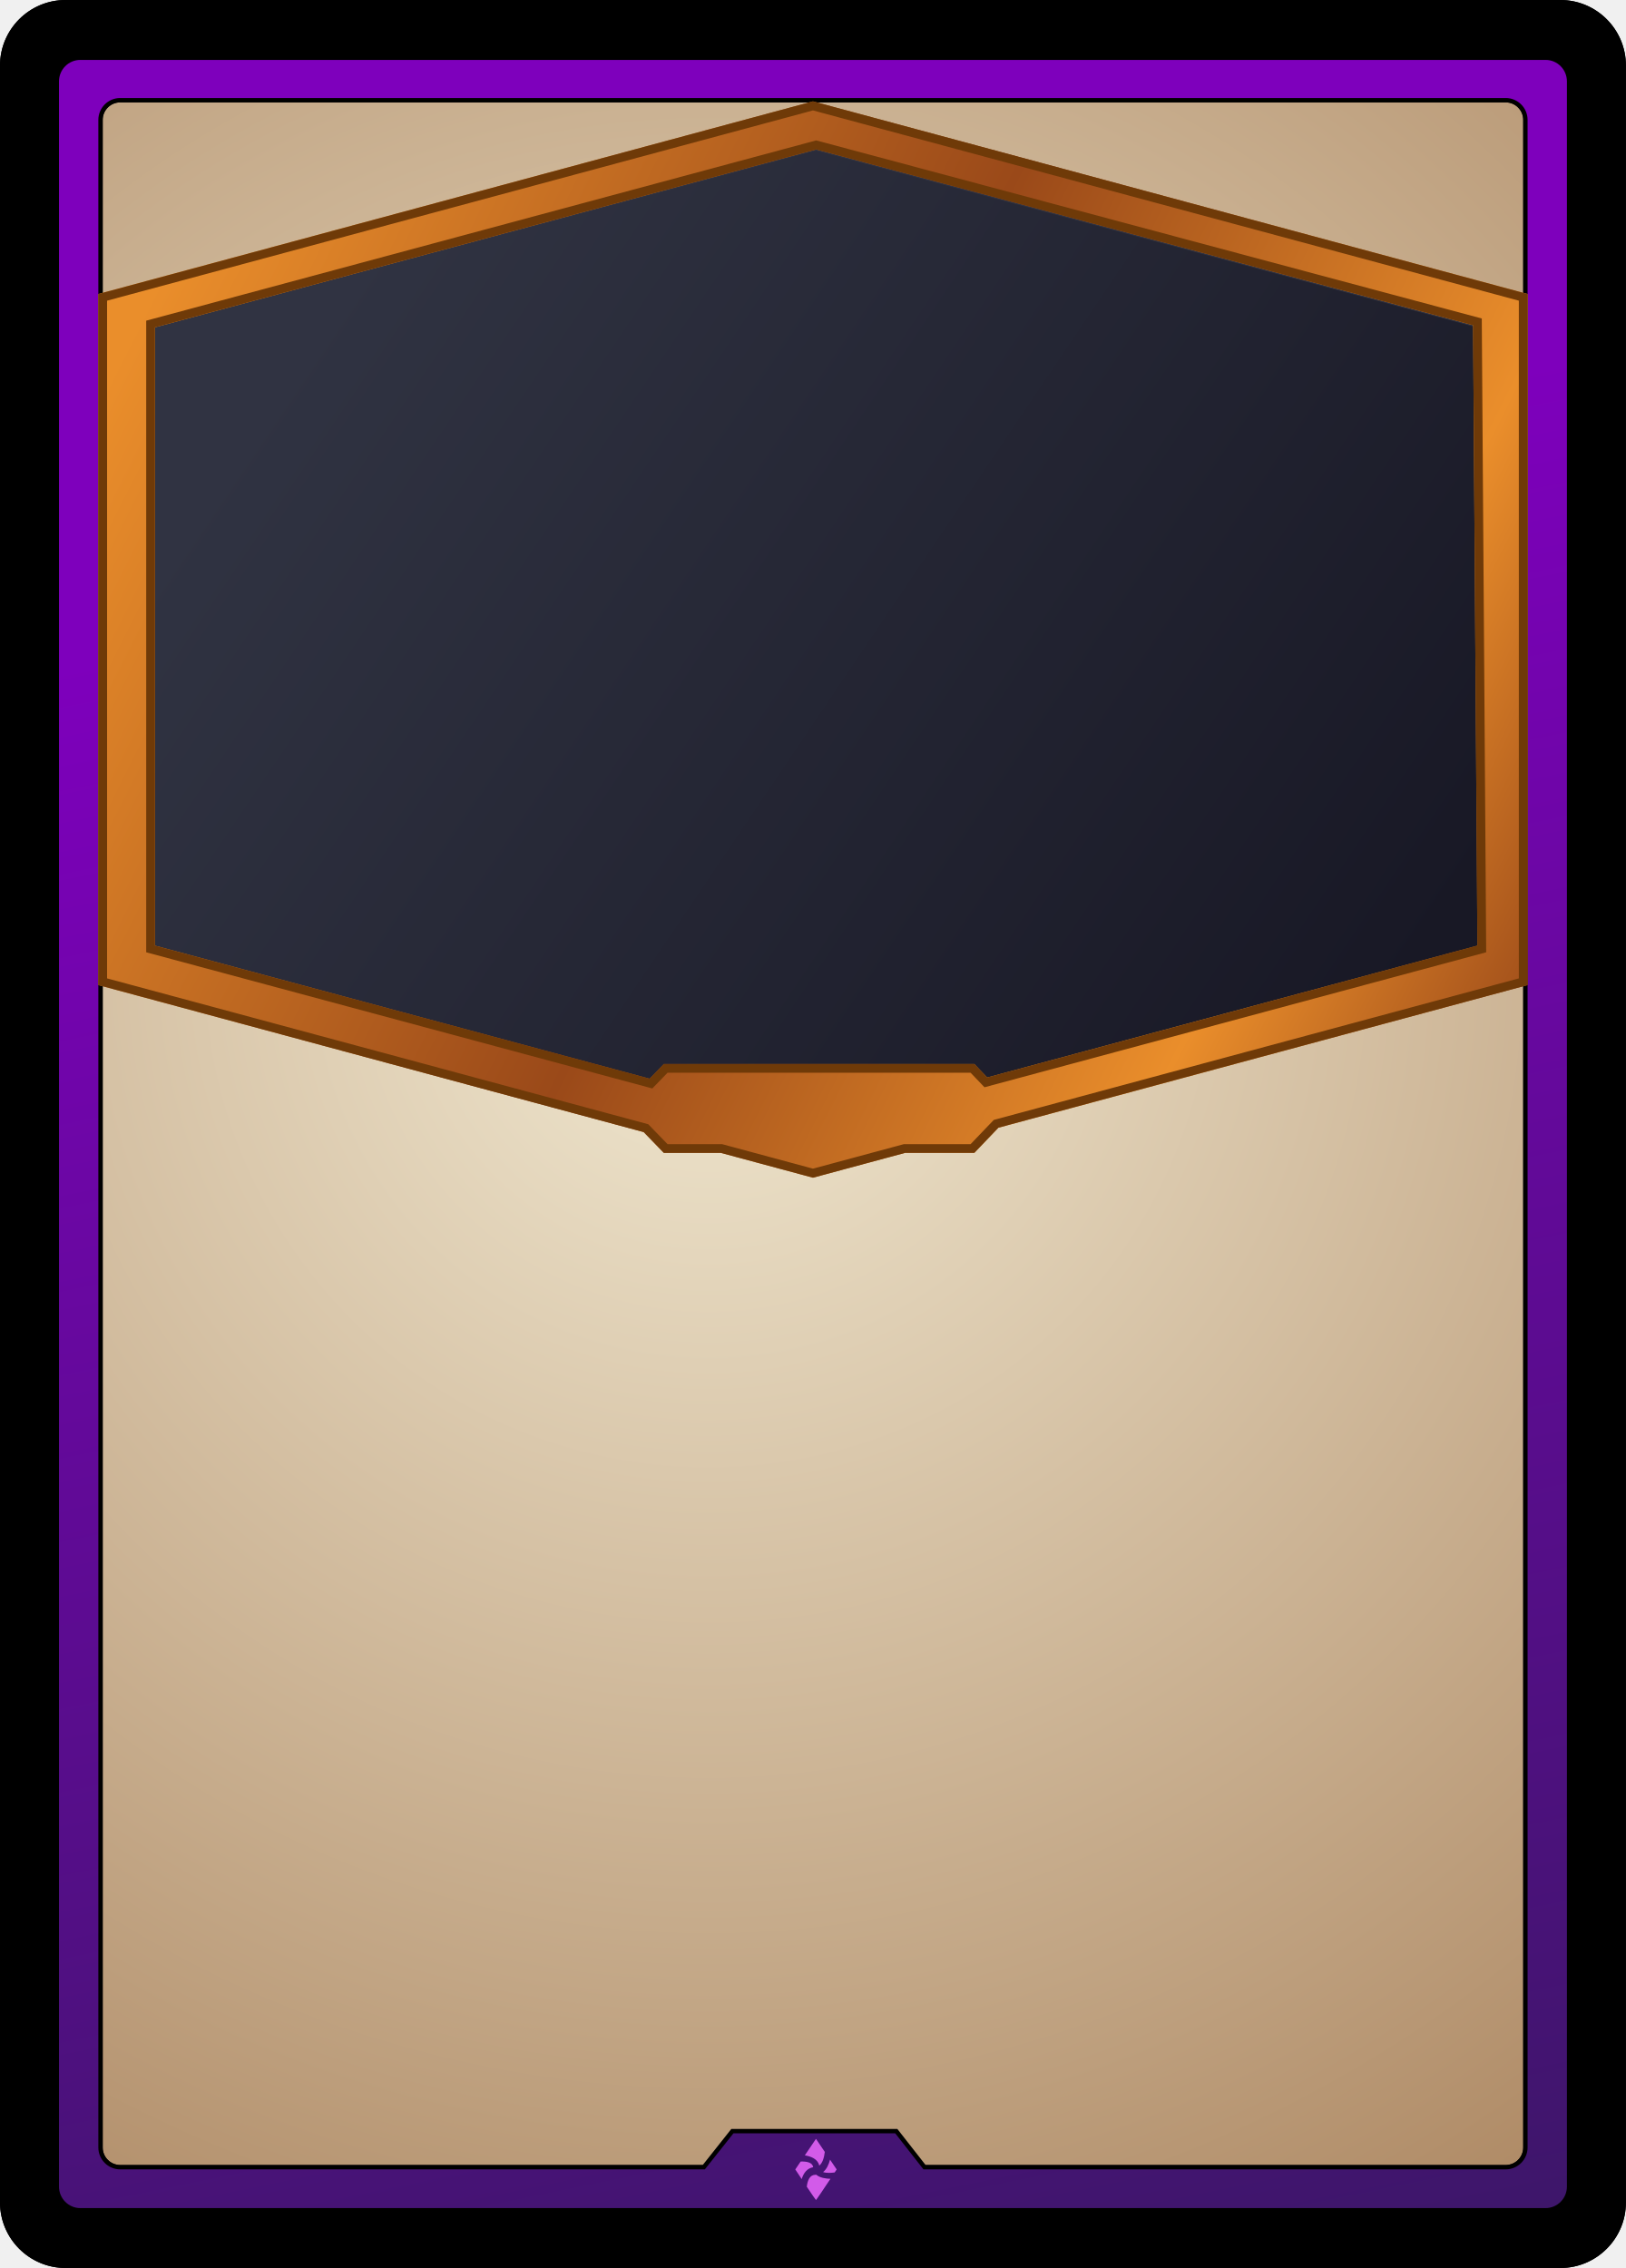
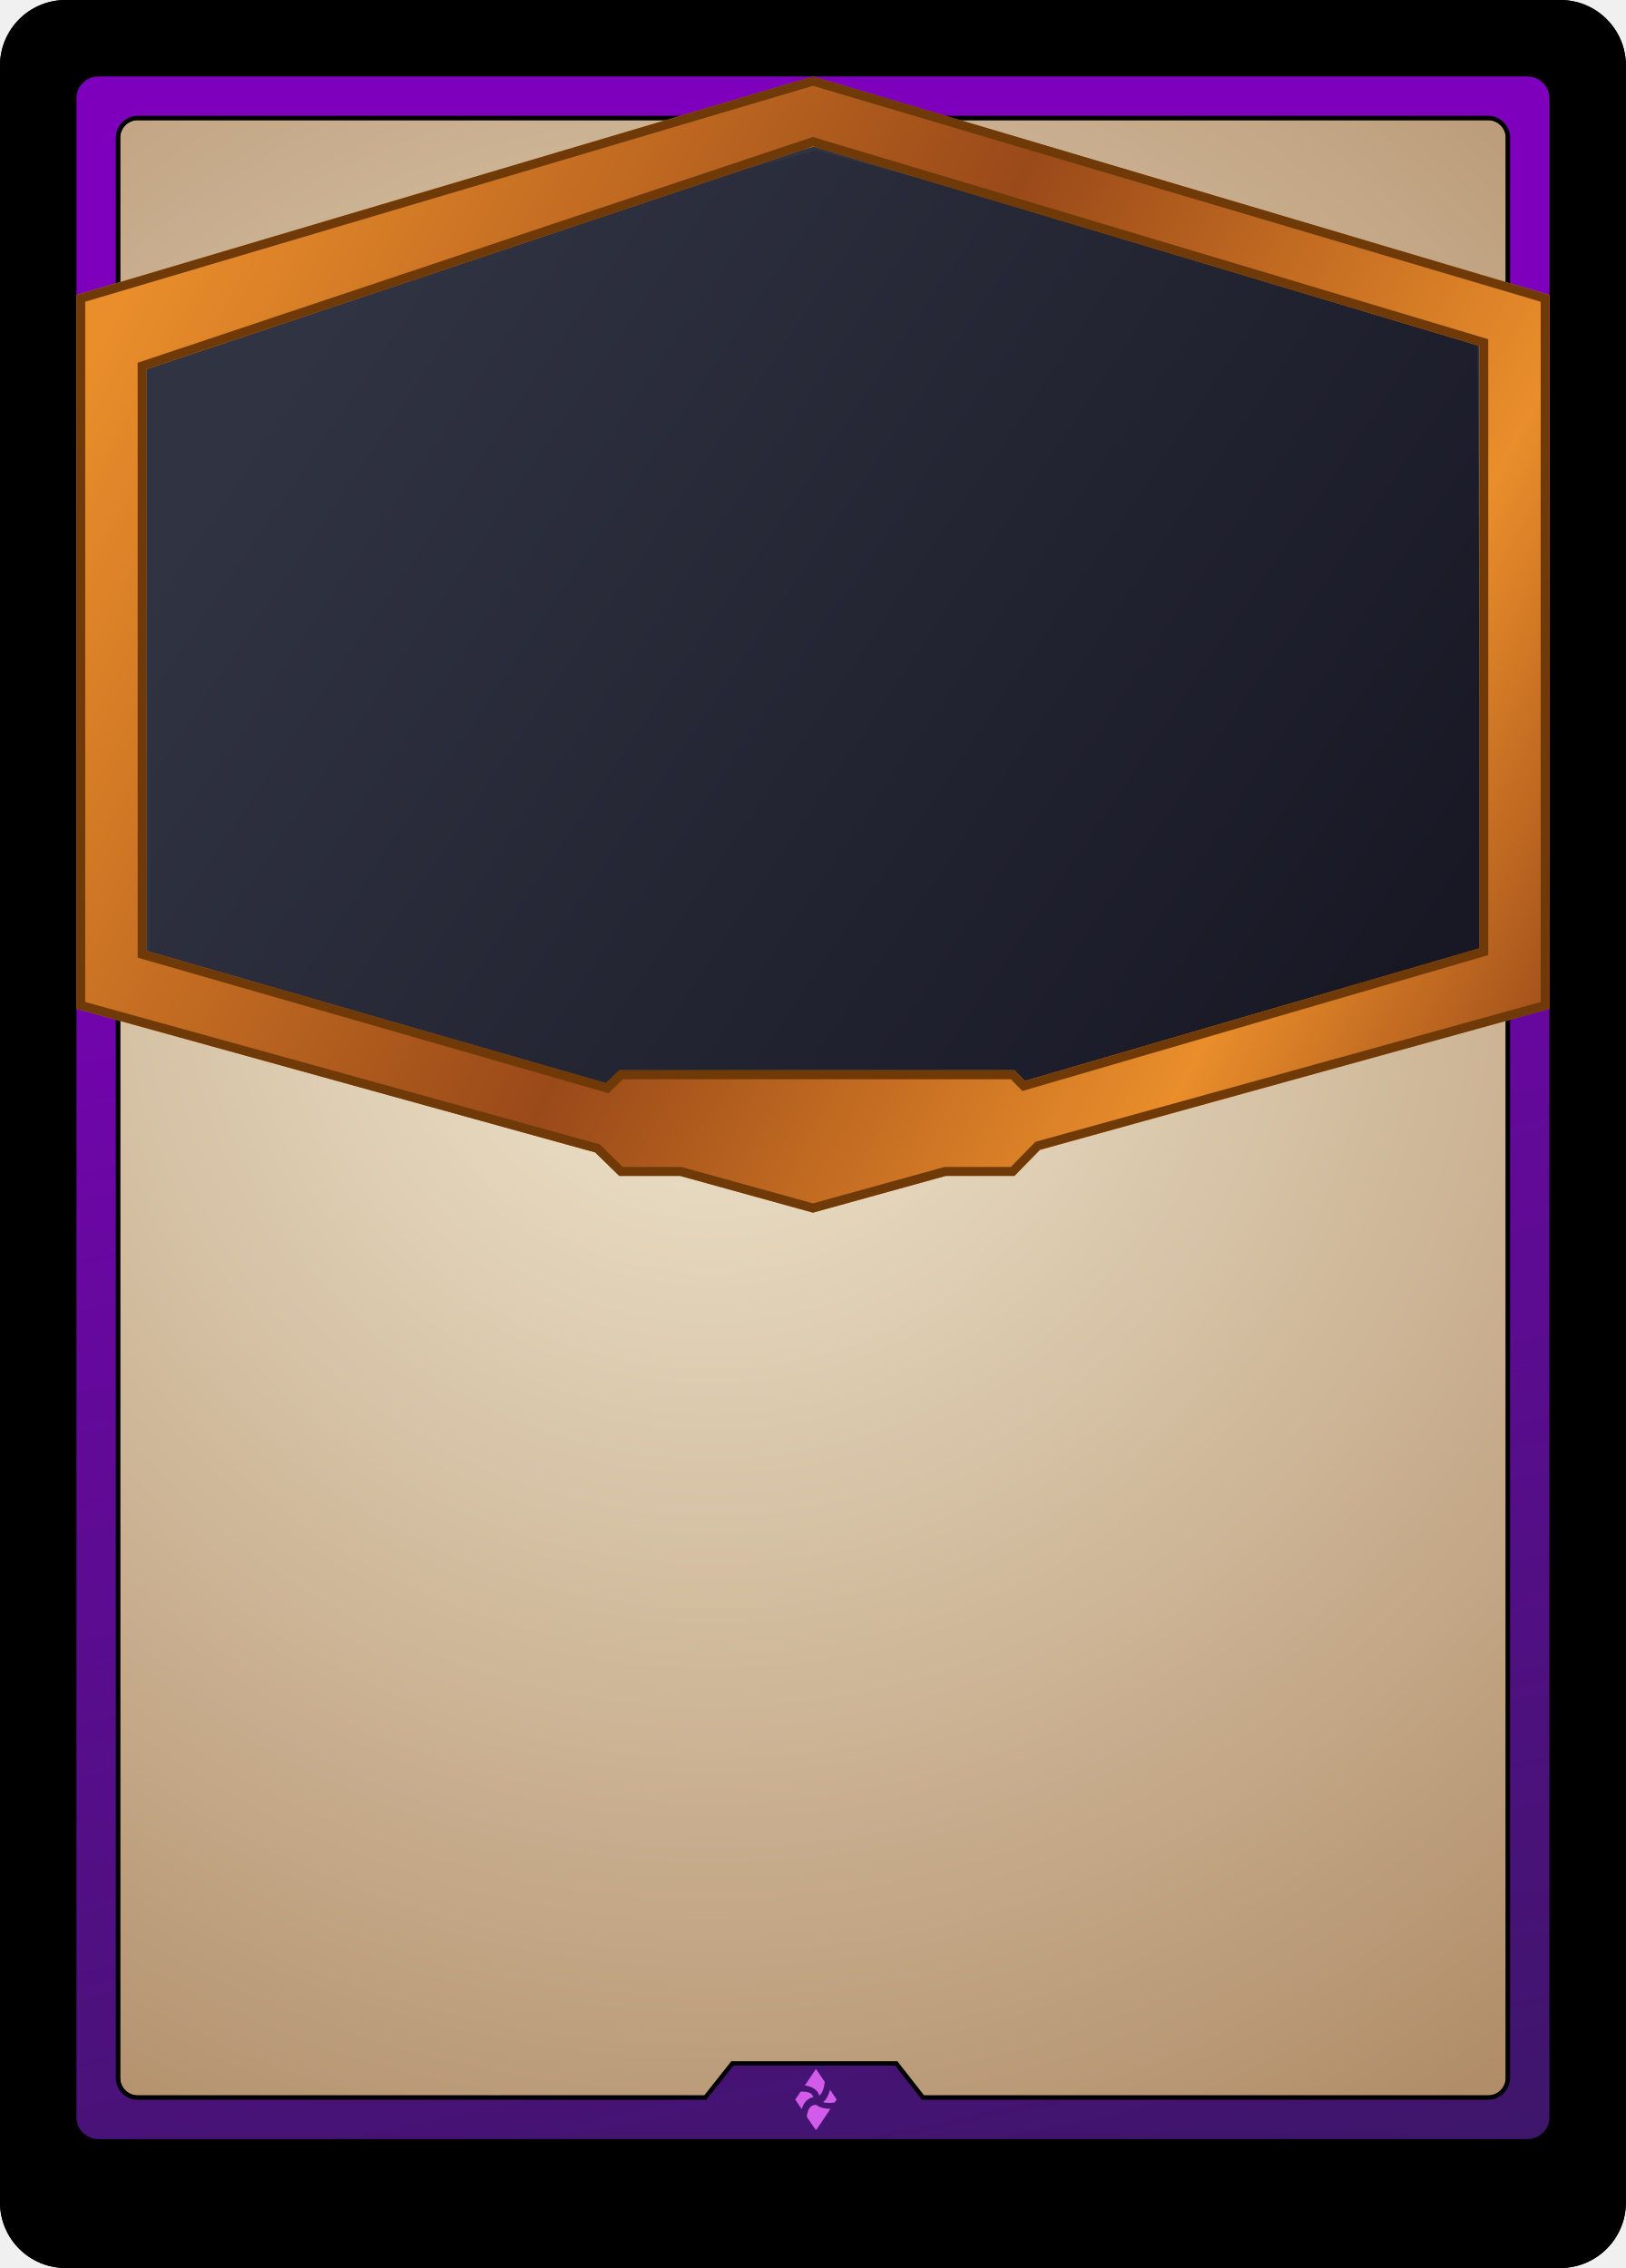
<svg xmlns="http://www.w3.org/2000/svg" viewBox="0 0 744 1038" width="744" height="1038">
  <defs>
-     <clipPath id="alignment-1679710670389465360">
+     <clipPath id="alignment-9979493362512466426">
      <path d="M36,66 C36,49.446 49.446,36 66,36 L750,36 C766.554,36 780,49.446 780,66 L780,1044 C780,1060.554 766.554,1074 750,1074 L66,1074 C49.446,1074 36,1060.554 36,1044 L36,66 Z" fill="#000000" />
    </clipPath>
-     <radialGradient id="5445947071074474864" cx="629.22" cy="800.195" r="591.798" gradientTransform="matrix(0.001449275,0,0,0.00101713,-0.09130435,-0.06436175)">
+     <radialGradient id="2784872685165167646" cx="624.09" cy="778.566" r="571.422" gradientTransform="matrix(0.00148368,0,0,0.001059322,-0.1053412,-0.07521186)">
      <stop stop-color="#5f7470" />
      <stop offset="1" stop-color="#889696" />
    </radialGradient>
-     <radialGradient id="10469016907959815016" cx="360.151" cy="476.898" r="682.273" gradientTransform="matrix(0.001529052,0,0,0.001054852,-0.1238532,-0.08529201)">
+     <radialGradient id="16631079822908777461" cx="361.321" cy="468.33" r="656.523" gradientTransform="matrix(0.001567398,0,0,0.001101322,-0.1394984,-0.09801762)">
      <stop stop-color="#f1e9d2" />
      <stop offset="0.197" stop-color="#e4d6bc" />
      <stop offset="1" stop-color="#ae8964" />
    </radialGradient>
-     <clipPath id="alignment-16703933568176519517">
-       <path d="M81,90.857 C81,85.339 85.482,80.857 91,80.857 L725,80.857 C730.518,80.857 735,85.339 735,90.857 L735,1018.857 C735,1024.375 730.518,1028.857 725,1028.857 L91,1028.857 C85.482,1028.857 81,1024.375 81,1018.857 L81,90.857 Z" fill="#000000" />
+     <clipPath id="alignment-16342572454453120100">
+       <path d="M89,99 C89,93.482 93.482,89 99,89 L717,89 C722.518,89 727,93.482 727,99 L727,987 C727,992.518 722.518,997 717,997 L99,997 C93.482,997 89,992.518 89,987 L89,99 Z" fill="#000000" />
    </clipPath>
-     <linearGradient id="9302363398609899025" x1="568.926" y1="1115.483" x2="395.869" y2="272.567" gradientTransform="matrix(0.001449275,0,0,0.00101713,-0.09130435,-0.06450738)">
+     <linearGradient id="3975626738164750210" x1="565.194" y1="1081.16" x2="396.15" y2="271.816" gradientTransform="matrix(0.00148368,0,0,0.001059322,-0.1053412,-0.07521186)">
      <stop stop-color="#3b1767" />
      <stop offset="1" stop-color="#7e00bc" />
    </linearGradient>
-     <linearGradient id="5078625063047177235" x1="638.793" y1="510.654" x2="155.743" y2="184.676" gradientTransform="matrix(0.0016353,0,0,0.002219887,-0.1104473,-0.2711015)">
+     <linearGradient id="1171223234826046810" x1="638.793" y1="510.654" x2="155.743" y2="184.676" gradientTransform="matrix(0.0016353,0,0,0.002219887,-0.1104473,-0.2711015)">
      <stop stop-color="#181825" />
      <stop offset="0.999" stop-color="#303342" />
    </linearGradient>
-     <linearGradient id="7856100934045824465" x1="74.051" y1="179.459" x2="719.387" y2="505.026" gradientTransform="matrix(0.001529052,0,0,0.002030006,-0.06880734,-0.2042941)">
+     <linearGradient id="5842955492139796447" x1="64.939" y1="172.451" x2="730.011" y2="516.12" gradientTransform="matrix(0.00148368,0,0,0.001923077,-0.05192878,-0.1716279)">
      <stop stop-color="#ea8e2b" />
      <stop offset="0.455" stop-color="#9a4919" />
      <stop offset="0.797" stop-color="#ea8e2b" />
      <stop offset="1" stop-color="#9a4919" />
    </linearGradient>
-     <clipPath id="alignment-3331704545441666073">
-       <path d="M372,140.637 C372.135,140.674 699,228.79 699,228.79 C699,228.79 699,545.094 699,545.094 C699,545.094 553.751,584.25 456.862,610.369 C451.608,615.86 445.843,621.884 445.843,621.884 C445.843,621.884 414.151,621.884 414.151,621.884 C388.551,628.785 372.03,633.238 372,633.247 C371.97,633.238 355.449,628.785 329.849,621.884 C329.849,621.884 303.762,621.884 303.762,621.884 C303.762,621.884 299.247,617.223 294.54,612.365 C197.843,586.297 45,545.094 45,545.094 C45,545.094 45,228.79 45,228.79 C45,228.79 371.865,140.674 372,140.637 ZM70.902,244.074 C70.902,244.074 70.902,527.016 70.902,527.016 C70.902,527.016 207.628,563.809 297.26,587.928 C300.847,584.226 303.762,581.218 303.762,581.218 C303.762,581.218 445.843,581.218 445.843,581.218 C445.843,581.218 448.44,583.932 451.737,587.377 C541.388,563.252 676.046,527.016 676.046,527.016 C676.046,527.016 674.067,243.085 674.067,243.085 C674.067,243.085 373.605,162.688 373.474,162.653 C373.344,162.688 70.902,244.074 70.902,244.074 Z" fill="#000000" />
+     <clipPath id="alignment-8674473364723948888">
+       <path d="M378.211,129.545 C378.345,129.584 715.211,226.924 715.211,226.924 C715.211,226.924 715.211,545.094 715.211,545.094 C715.211,545.094 581.094,581.238 482.076,607.924 C476.218,613.76 470.409,619.546 470.409,619.546 C470.409,619.546 438.95,619.546 438.95,619.546 C402.944,629.249 378.249,635.905 378.211,635.915 C378.174,635.905 353.478,629.249 317.472,619.546 C317.472,619.546 289.591,619.546 289.591,619.546 C289.591,619.546 284.28,614.49 278.58,609.064 C179.198,582.281 41.211,545.094 41.211,545.094 C41.211,545.094 41.211,226.924 41.211,226.924 C41.211,226.924 378.078,129.584 378.211,129.545 ZM73.211,260.033 C73.211,260.033 73.211,519.226 73.211,519.226 C73.211,519.226 193.996,553.096 283.546,578.208 C287.025,574.896 289.591,572.454 289.591,572.454 C289.591,572.454 470.409,572.454 470.409,572.454 C470.409,572.454 472.378,574.416 475.18,577.207 C564.483,551.838 683.211,518.111 683.211,518.111 C683.211,518.111 683.211,249.63 683.211,249.63 C683.211,249.63 378.338,160.742 378.211,160.705 C378.091,160.744 73.211,260.033 73.211,260.033 Z" fill="#000000" />
+     </clipPath>
+     <mask id="mask-17585617678566485217" mask-type="alpha">
+       <g transform="matrix(1,0,0,1,0.00000001,-54.24652)">
+         <path d="M373.294,122.124 L677.048,203.402 L679.048,520.32 L373.294,572.597 L67.539,520.32 L67.539,204.402 L373.294,122.124 Z" transform="matrix(1,0,0,1,0,0)" fill="url('#1171223234826046810')" stroke="#303342" stroke-width="2" />
+       </g>
+       <g transform="matrix(1,0,0,1,0.00000001,-54.24652)">
+         <path d="M378.211,129.545 C378.345,129.584 715.211,226.924 715.211,226.924 C715.211,226.924 715.211,545.094 715.211,545.094 C715.211,545.094 581.094,581.238 482.076,607.924 C476.218,613.76 470.409,619.546 470.409,619.546 C470.409,619.546 438.95,619.546 438.95,619.546 C402.944,629.249 378.249,635.905 378.211,635.915 C378.174,635.905 353.478,629.249 317.472,619.546 C317.472,619.546 289.591,619.546 289.591,619.546 C289.591,619.546 284.28,614.49 278.58,609.064 C179.198,582.281 41.211,545.094 41.211,545.094 C41.211,545.094 41.211,226.924 41.211,226.924 C41.211,226.924 378.078,129.584 378.211,129.545 ZM73.211,260.033 C73.211,260.033 73.211,519.226 73.211,519.226 C73.211,519.226 193.996,553.096 283.546,578.208 C287.025,574.896 289.591,572.454 289.591,572.454 C289.591,572.454 470.409,572.454 470.409,572.454 C470.409,572.454 472.378,574.416 475.18,577.207 C564.483,551.838 683.211,518.111 683.211,518.111 C683.211,518.111 683.211,249.63 683.211,249.63 C683.211,249.63 378.338,160.742 378.211,160.705 C378.091,160.744 73.211,260.033 73.211,260.033 Z" transform="matrix(1,0,0,1.026917,-6.211276,-43.78557)" fill="url('#5842955492139796447')" />
+         <path d="M378.211,129.545 C378.345,129.584 715.211,226.924 715.211,226.924 C715.211,226.924 715.211,545.094 715.211,545.094 C715.211,545.094 581.094,581.238 482.076,607.924 C476.218,613.76 470.409,619.546 470.409,619.546 C470.409,619.546 438.95,619.546 438.95,619.546 C402.944,629.249 378.249,635.905 378.211,635.915 C378.174,635.905 353.478,629.249 317.472,619.546 C317.472,619.546 289.591,619.546 289.591,619.546 C289.591,619.546 284.28,614.49 278.58,609.064 C179.198,582.281 41.211,545.094 41.211,545.094 C41.211,545.094 41.211,226.924 41.211,226.924 C41.211,226.924 378.078,129.584 378.211,129.545 ZM73.211,260.033 C73.211,260.033 73.211,519.226 73.211,519.226 C73.211,519.226 193.996,553.096 283.546,578.208 C287.025,574.896 289.591,572.454 289.591,572.454 C289.591,572.454 470.409,572.454 470.409,572.454 C470.409,572.454 472.378,574.416 475.18,577.207 C564.483,551.838 683.211,518.111 683.211,518.111 C683.211,518.111 683.211,249.63 683.211,249.63 C683.211,249.63 378.338,160.742 378.211,160.705 C378.091,160.744 73.211,260.033 73.211,260.033 Z" transform="matrix(1,0,0,1.026917,-6.211276,-43.78557)" clip-path="url(#alignment-8674473364723948888)" fill="none" stroke="#6f3a08" stroke-width="8" />
+       </g>
+     </mask>
+     <linearGradient id="8328083864936736926" x1="638.793" y1="510.654" x2="155.743" y2="184.676" gradientTransform="matrix(0.0016353,0,0,0.002219887,-0.1104473,-0.2711015)">
+       <stop stop-color="#181825" />
+       <stop offset="0.999" stop-color="#303342" />
+     </linearGradient>
+     <linearGradient id="7740122984165807143" x1="64.939" y1="172.451" x2="730.011" y2="516.12" gradientTransform="matrix(0.00148368,0,0,0.001923077,-0.05192878,-0.1716279)">
+       <stop stop-color="#ea8e2b" />
+       <stop offset="0.455" stop-color="#9a4919" />
+       <stop offset="0.797" stop-color="#ea8e2b" />
+       <stop offset="1" stop-color="#9a4919" />
+     </linearGradient>
+     <clipPath id="alignment-6957613019023296885">
+       <path d="M378.211,129.545 C378.345,129.584 715.211,226.924 715.211,226.924 C715.211,226.924 715.211,545.094 715.211,545.094 C715.211,545.094 581.094,581.238 482.076,607.924 C476.218,613.76 470.409,619.546 470.409,619.546 C470.409,619.546 438.95,619.546 438.95,619.546 C402.944,629.249 378.249,635.905 378.211,635.915 C378.174,635.905 353.478,629.249 317.472,619.546 C317.472,619.546 289.591,619.546 289.591,619.546 C289.591,619.546 284.28,614.49 278.58,609.064 C179.198,582.281 41.211,545.094 41.211,545.094 C41.211,545.094 41.211,226.924 41.211,226.924 C41.211,226.924 378.078,129.584 378.211,129.545 ZM73.211,260.033 C73.211,260.033 73.211,519.226 73.211,519.226 C73.211,519.226 193.996,553.096 283.546,578.208 C287.025,574.896 289.591,572.454 289.591,572.454 C289.591,572.454 470.409,572.454 470.409,572.454 C470.409,572.454 472.378,574.416 475.18,577.207 C564.483,551.838 683.211,518.111 683.211,518.111 C683.211,518.111 683.211,249.63 683.211,249.63 C683.211,249.63 378.338,160.742 378.211,160.705 C378.091,160.744 73.211,260.033 73.211,260.033 Z" fill="#000000" />
    </clipPath>
  </defs>
  <g>
    <rect fill="#ffffff" fill-opacity="0" x="0" y="0" width="744" height="1038" />
    <g>
      <g>
        <g transform="matrix(1,0,0,1,-36,-36)">
          <path d="M36,66 C36,49.446 49.446,36 66,36 L750,36 C766.554,36 780,49.446 780,66 L780,1044 C780,1060.554 766.554,1074 750,1074 L66,1074 C49.446,1074 36,1060.554 36,1044 L36,66 Z" fill="#000000" />
-           <path d="M36,66 C36,49.446 49.446,36 66,36 L750,36 C766.554,36 780,49.446 780,66 L780,1044 C780,1060.554 766.554,1074 750,1074 L66,1074 C49.446,1074 36,1060.554 36,1044 L36,66 Z" clip-path="url(#alignment-1679710670389465360)" fill="none" stroke="#000000" stroke-width="4" />
+           <path d="M36,66 C36,49.446 49.446,36 66,36 L750,36 C766.554,36 780,49.446 780,66 L780,1044 C780,1060.554 766.554,1074 750,1074 L66,1074 C49.446,1074 36,1060.554 36,1044 L36,66 Z" clip-path="url(#alignment-9979493362512466426)" fill="none" stroke="#000000" stroke-width="4" />
        </g>
        <g transform="matrix(1,0,0,1,-36,-36)">
+           <path d="M71,81 C71,75.482 75.482,71 81,71 L735,71 C740.518,71 745,75.482 745,81 L745,1005 C745,1010.518 740.518,1015 735,1015 L81,1015 C75.482,1015 71,1010.518 71,1005 L71,81 Z" fill="url('#2784872685165167646')" />
+         </g>
+         <g transform="matrix(1,0,0,1,-36,-36)">
+           <path d="M89,99 C89,93.482 93.482,89 99,89 L717,89 C722.518,89 727,93.482 727,99 L727,987 C727,992.518 722.518,997 717,997 L99,997 C93.482,997 89,992.518 89,987 L89,99 Z" fill="url('#16631079822908777461')" />
+           <path d="M89,99 C89,93.482 93.482,89 99,89 L717,89 C722.518,89 727,93.482 727,99 L727,987 C727,992.518 722.518,997 717,997 L99,997 C93.482,997 89,992.518 89,987 L89,99 Z" clip-path="url(#alignment-16342572454453120100)" fill="none" stroke="#000000" stroke-width="4" />
+         </g>
+       </g>
+       <g>
+         <g transform="matrix(1,0,0,1,-36,-36)">
          <g>
-             <path d="M63,73.09 C63,67.676 67.368,63.278 72.746,63.278 L743.254,63.278 C748.632,63.278 753,67.676 753,73.09 L753,1036.624 C753,1042.038 748.632,1046.436 743.254,1046.436 L72.746,1046.436 C67.368,1046.436 63,1042.038 63,1036.624 L63,73.09 Z" fill="url('#5445947071074474864')" />
+             <path d="M81,71 C81,71 735,71 735,71 C740.518,71 745,75.482 745,81 C745,81 745,1005 745,1005 C745,1010.518 740.518,1015 735,1015 C735,1015 81,1015 81,1015 C75.482,1015 71,1010.518 71,1005 C71,1005 71,81 71,81 C71,75.482 75.482,71 81,71 ZM89,99 C89,99 89,987 89,987 C89,992.518 93.482,997 99,997 C99,997 359.217,997 359.217,997 C361.901,993.615 371.619,981.356 371.619,981.356 C371.619,981.356 445.64,981.356 445.64,981.356 C445.64,981.356 455.24,993.615 457.891,997 C457.891,997 717,997 717,997 C722.518,997 727,992.518 727,987 C727,987 727,99 727,99 C727,93.482 722.518,89 717,89 C717,89 99,89 99,89 C93.482,89 89,93.482 89,99 Z" fill="url('#3975626738164750210')" stroke="#000000" stroke-width="4" style="paint-order: stroke;" />
          </g>
          <g>
-             <path d="M81,90.857 C81,85.339 85.482,80.857 91,80.857 L725,80.857 C730.518,80.857 735,85.339 735,90.857 L735,1018.857 C735,1024.375 730.518,1028.857 725,1028.857 L91,1028.857 C85.482,1028.857 81,1024.375 81,1018.857 L81,90.857 Z" fill="url('#10469016907959815016')" />
-             <path d="M81,90.857 C81,85.339 85.482,80.857 91,80.857 L725,80.857 C730.518,80.857 735,85.339 735,90.857 L735,1018.857 C735,1024.375 730.518,1028.857 725,1028.857 L91,1028.857 C85.482,1028.857 81,1024.375 81,1018.857 L81,90.857 Z" clip-path="url(#alignment-16703933568176519517)" fill="none" stroke="#130e0a" stroke-width="4" />
-           </g>
-           <g>
-             <g>
-               <path d="M72.746,63.421 C72.746,63.421 743.254,63.421 743.254,63.421 C748.632,63.421 753,67.819 753,73.233 C753,73.233 753,1036.767 753,1036.767 C753,1042.181 748.632,1046.579 743.254,1046.579 C743.254,1046.579 72.746,1046.579 72.746,1046.579 C67.368,1046.579 63,1042.181 63,1036.767 C63,1036.767 63,73.233 63,73.233 C63,67.819 67.368,63.421 72.746,63.421 ZM81,90.857 C81,90.857 81,1018.857 81,1018.857 C81,1024.375 85.482,1028.857 91,1028.857 C91,1028.857 358.538,1028.857 358.538,1028.857 C358.538,1028.857 371.619,1012.356 371.619,1012.356 C371.619,1012.356 445.64,1012.356 445.64,1012.356 C445.64,1012.356 458.562,1028.857 458.562,1028.857 C458.562,1028.857 725,1028.857 725,1028.857 C730.518,1028.857 735,1024.375 735,1018.857 C735,1018.857 735,90.857 735,90.857 C735,85.339 730.518,80.857 725,80.857 C725,80.857 91,80.857 91,80.857 C85.482,80.857 81,85.339 81,90.857 Z" fill="url('#9302363398609899025')" stroke="#000000" stroke-width="4" style="paint-order: stroke;" />
-             </g>
-             <g>
-               <g transform="matrix(0.0590987,0,0,0.0590987,390.8396,1002.385)">
+             <g transform="matrix(0.0590987,0,0,0.0590987,390.8396,970.3851)">
+               <g>
                <g>
                  <g>
-                     <g>
-                       <path d="M227.435,339.362 C276.218,347.51 328.361,368.232 339.015,418.787 C364.14,399.758 376.544,358.209 382.129,312.813 C382.129,312.813 313.758,211.692 313.758,211.692 C313.758,211.692 227.435,339.362 227.435,339.362 C227.435,339.362 227.435,339.362 227.435,339.362 ZM195.009,387.321 C195.009,387.321 153.608,448.553 153.608,448.553 C153.608,448.553 175.54,481.721 203.175,523.234 C217.629,476.591 244.37,439.438 291.805,431.287 C287.077,392.456 237.93,385.656 195.009,387.321 C195.009,387.321 195.009,387.321 195.009,387.321 ZM242.645,582.347 C278.613,636.022 312.148,685.415 313.758,685.415 C315.986,685.415 379.425,590.717 425.777,521.076 C389.778,520.042 343.701,513.497 316.135,489.578 C313.457,489.834 310.721,490 307.927,490.073 C265.695,491.177 248.255,532.536 242.645,582.347 C242.645,582.347 242.645,582.347 242.645,582.347 ZM458.508,471.803 C468.022,457.454 473.908,448.553 473.908,448.553 C473.908,448.553 422.593,372.66 422.593,372.66 C412.426,412.295 395.678,447.433 368.787,468.719 C395.717,478.377 435.685,474.972 458.508,471.803 C458.508,471.803 458.508,471.803 458.508,471.803 Z" fill="#d25be9" />
-                     </g>
+                     <path d="M227.435,339.362 C276.218,347.51 328.361,368.232 339.015,418.787 C364.14,399.758 376.544,358.209 382.129,312.813 C382.129,312.813 313.758,211.692 313.758,211.692 C313.758,211.692 227.435,339.362 227.435,339.362 C227.435,339.362 227.435,339.362 227.435,339.362 ZM195.009,387.321 C195.009,387.321 153.608,448.553 153.608,448.553 C153.608,448.553 175.54,481.721 203.175,523.234 C217.629,476.591 244.37,439.438 291.805,431.287 C287.077,392.456 237.93,385.656 195.009,387.321 C195.009,387.321 195.009,387.321 195.009,387.321 ZM242.645,582.347 C278.613,636.022 312.148,685.415 313.758,685.415 C315.986,685.415 379.425,590.717 425.777,521.076 C389.778,520.042 343.701,513.497 316.135,489.578 C313.457,489.834 310.721,490 307.927,490.073 C265.695,491.177 248.255,532.536 242.645,582.347 C242.645,582.347 242.645,582.347 242.645,582.347 ZM458.508,471.803 C468.022,457.454 473.908,448.553 473.908,448.553 C473.908,448.553 422.593,372.66 422.593,372.66 C412.426,412.295 395.678,447.433 368.787,468.719 C395.717,478.377 435.685,474.972 458.508,471.803 C458.508,471.803 458.508,471.803 458.508,471.803 Z" fill="#d25be9" />
                  </g>
                </g>
              </g>
            </g>
          </g>
        </g>
      </g>
      <g>
        <g transform="matrix(1,0,0,1,0.00000001,-54.24652)">
-           <path d="M373.294,122.124 L677.048,203.402 L679.048,490.32 L373.294,572.597 L67.539,490.32 L67.539,204.402 L373.294,122.124 Z" transform="matrix(1,0,0,1,0,0)" fill="url('#5078625063047177235')" stroke="#303342" stroke-width="2" />
+           <path d="M373.294,122.124 L677.048,203.402 L679.048,520.32 L373.294,572.597 L67.539,520.32 L67.539,204.402 L373.294,122.124 Z" transform="matrix(1,0,0,1,0,0)" fill="url('#8328083864936736926')" stroke="#303342" stroke-width="2" />
        </g>
        <g transform="matrix(1,0,0,1,0.00000001,-54.24652)">
-           <path d="M372,140.637 C372.135,140.674 699,228.79 699,228.79 C699,228.79 699,545.094 699,545.094 C699,545.094 553.751,584.25 456.862,610.369 C451.608,615.86 445.843,621.884 445.843,621.884 C445.843,621.884 414.151,621.884 414.151,621.884 C388.551,628.785 372.03,633.238 372,633.247 C371.97,633.238 355.449,628.785 329.849,621.884 C329.849,621.884 303.762,621.884 303.762,621.884 C303.762,621.884 299.247,617.223 294.54,612.365 C197.843,586.297 45,545.094 45,545.094 C45,545.094 45,228.79 45,228.79 C45,228.79 371.865,140.674 372,140.637 ZM70.902,244.074 C70.902,244.074 70.902,527.016 70.902,527.016 C70.902,527.016 207.628,563.809 297.26,587.928 C300.847,584.226 303.762,581.218 303.762,581.218 C303.762,581.218 445.843,581.218 445.843,581.218 C445.843,581.218 448.44,583.932 451.737,587.377 C541.388,563.252 676.046,527.016 676.046,527.016 C676.046,527.016 674.067,243.085 674.067,243.085 C674.067,243.085 373.605,162.688 373.474,162.653 C373.344,162.688 70.902,244.074 70.902,244.074 Z" transform="matrix(1,0,0,1,0,-40)" fill="url('#7856100934045824465')" />
-           <path d="M372,140.637 C372.135,140.674 699,228.79 699,228.79 C699,228.79 699,545.094 699,545.094 C699,545.094 553.751,584.25 456.862,610.369 C451.608,615.86 445.843,621.884 445.843,621.884 C445.843,621.884 414.151,621.884 414.151,621.884 C388.551,628.785 372.03,633.238 372,633.247 C371.97,633.238 355.449,628.785 329.849,621.884 C329.849,621.884 303.762,621.884 303.762,621.884 C303.762,621.884 299.247,617.223 294.54,612.365 C197.843,586.297 45,545.094 45,545.094 C45,545.094 45,228.79 45,228.79 C45,228.79 371.865,140.674 372,140.637 ZM70.902,244.074 C70.902,244.074 70.902,527.016 70.902,527.016 C70.902,527.016 207.628,563.809 297.26,587.928 C300.847,584.226 303.762,581.218 303.762,581.218 C303.762,581.218 445.843,581.218 445.843,581.218 C445.843,581.218 448.44,583.932 451.737,587.377 C541.388,563.252 676.046,527.016 676.046,527.016 C676.046,527.016 674.067,243.085 674.067,243.085 C674.067,243.085 373.605,162.688 373.474,162.653 C373.344,162.688 70.902,244.074 70.902,244.074 Z" transform="matrix(1,0,0,1,0,-40)" clip-path="url(#alignment-3331704545441666073)" fill="none" stroke="#6f3a08" stroke-width="8" />
+           <path d="M378.211,129.545 C378.345,129.584 715.211,226.924 715.211,226.924 C715.211,226.924 715.211,545.094 715.211,545.094 C715.211,545.094 581.094,581.238 482.076,607.924 C476.218,613.76 470.409,619.546 470.409,619.546 C470.409,619.546 438.95,619.546 438.95,619.546 C402.944,629.249 378.249,635.905 378.211,635.915 C378.174,635.905 353.478,629.249 317.472,619.546 C317.472,619.546 289.591,619.546 289.591,619.546 C289.591,619.546 284.28,614.49 278.58,609.064 C179.198,582.281 41.211,545.094 41.211,545.094 C41.211,545.094 41.211,226.924 41.211,226.924 C41.211,226.924 378.078,129.584 378.211,129.545 ZM73.211,260.033 C73.211,260.033 73.211,519.226 73.211,519.226 C73.211,519.226 193.996,553.096 283.546,578.208 C287.025,574.896 289.591,572.454 289.591,572.454 C289.591,572.454 470.409,572.454 470.409,572.454 C470.409,572.454 472.378,574.416 475.18,577.207 C564.483,551.838 683.211,518.111 683.211,518.111 C683.211,518.111 683.211,249.63 683.211,249.63 C683.211,249.63 378.338,160.742 378.211,160.705 C378.091,160.744 73.211,260.033 73.211,260.033 Z" transform="matrix(1,0,0,1.026917,-6.211276,-43.78557)" fill="url('#7740122984165807143')" />
+           <path d="M378.211,129.545 C378.345,129.584 715.211,226.924 715.211,226.924 C715.211,226.924 715.211,545.094 715.211,545.094 C715.211,545.094 581.094,581.238 482.076,607.924 C476.218,613.76 470.409,619.546 470.409,619.546 C470.409,619.546 438.95,619.546 438.95,619.546 C402.944,629.249 378.249,635.905 378.211,635.915 C378.174,635.905 353.478,629.249 317.472,619.546 C317.472,619.546 289.591,619.546 289.591,619.546 C289.591,619.546 284.28,614.49 278.58,609.064 C179.198,582.281 41.211,545.094 41.211,545.094 C41.211,545.094 41.211,226.924 41.211,226.924 C41.211,226.924 378.078,129.584 378.211,129.545 ZM73.211,260.033 C73.211,260.033 73.211,519.226 73.211,519.226 C73.211,519.226 193.996,553.096 283.546,578.208 C287.025,574.896 289.591,572.454 289.591,572.454 C289.591,572.454 470.409,572.454 470.409,572.454 C470.409,572.454 472.378,574.416 475.18,577.207 C564.483,551.838 683.211,518.111 683.211,518.111 C683.211,518.111 683.211,249.63 683.211,249.63 C683.211,249.63 378.338,160.742 378.211,160.705 C378.091,160.744 73.211,260.033 73.211,260.033 Z" transform="matrix(1,0,0,1.026917,-6.211276,-43.78557)" clip-path="url(#alignment-6957613019023296885)" fill="none" stroke="#6f3a08" stroke-width="8" />
        </g>
+       </g>
+       <g mask="url(#mask-17585617678566485217)" />
+       <g>
+         <polyline points="10000000,10000000 -10000000,10000000 -10000000,-10000000 10000000,-10000000" fill="#000000" fill-opacity="0" />
      </g>
    </g>
  </g>
</svg>
